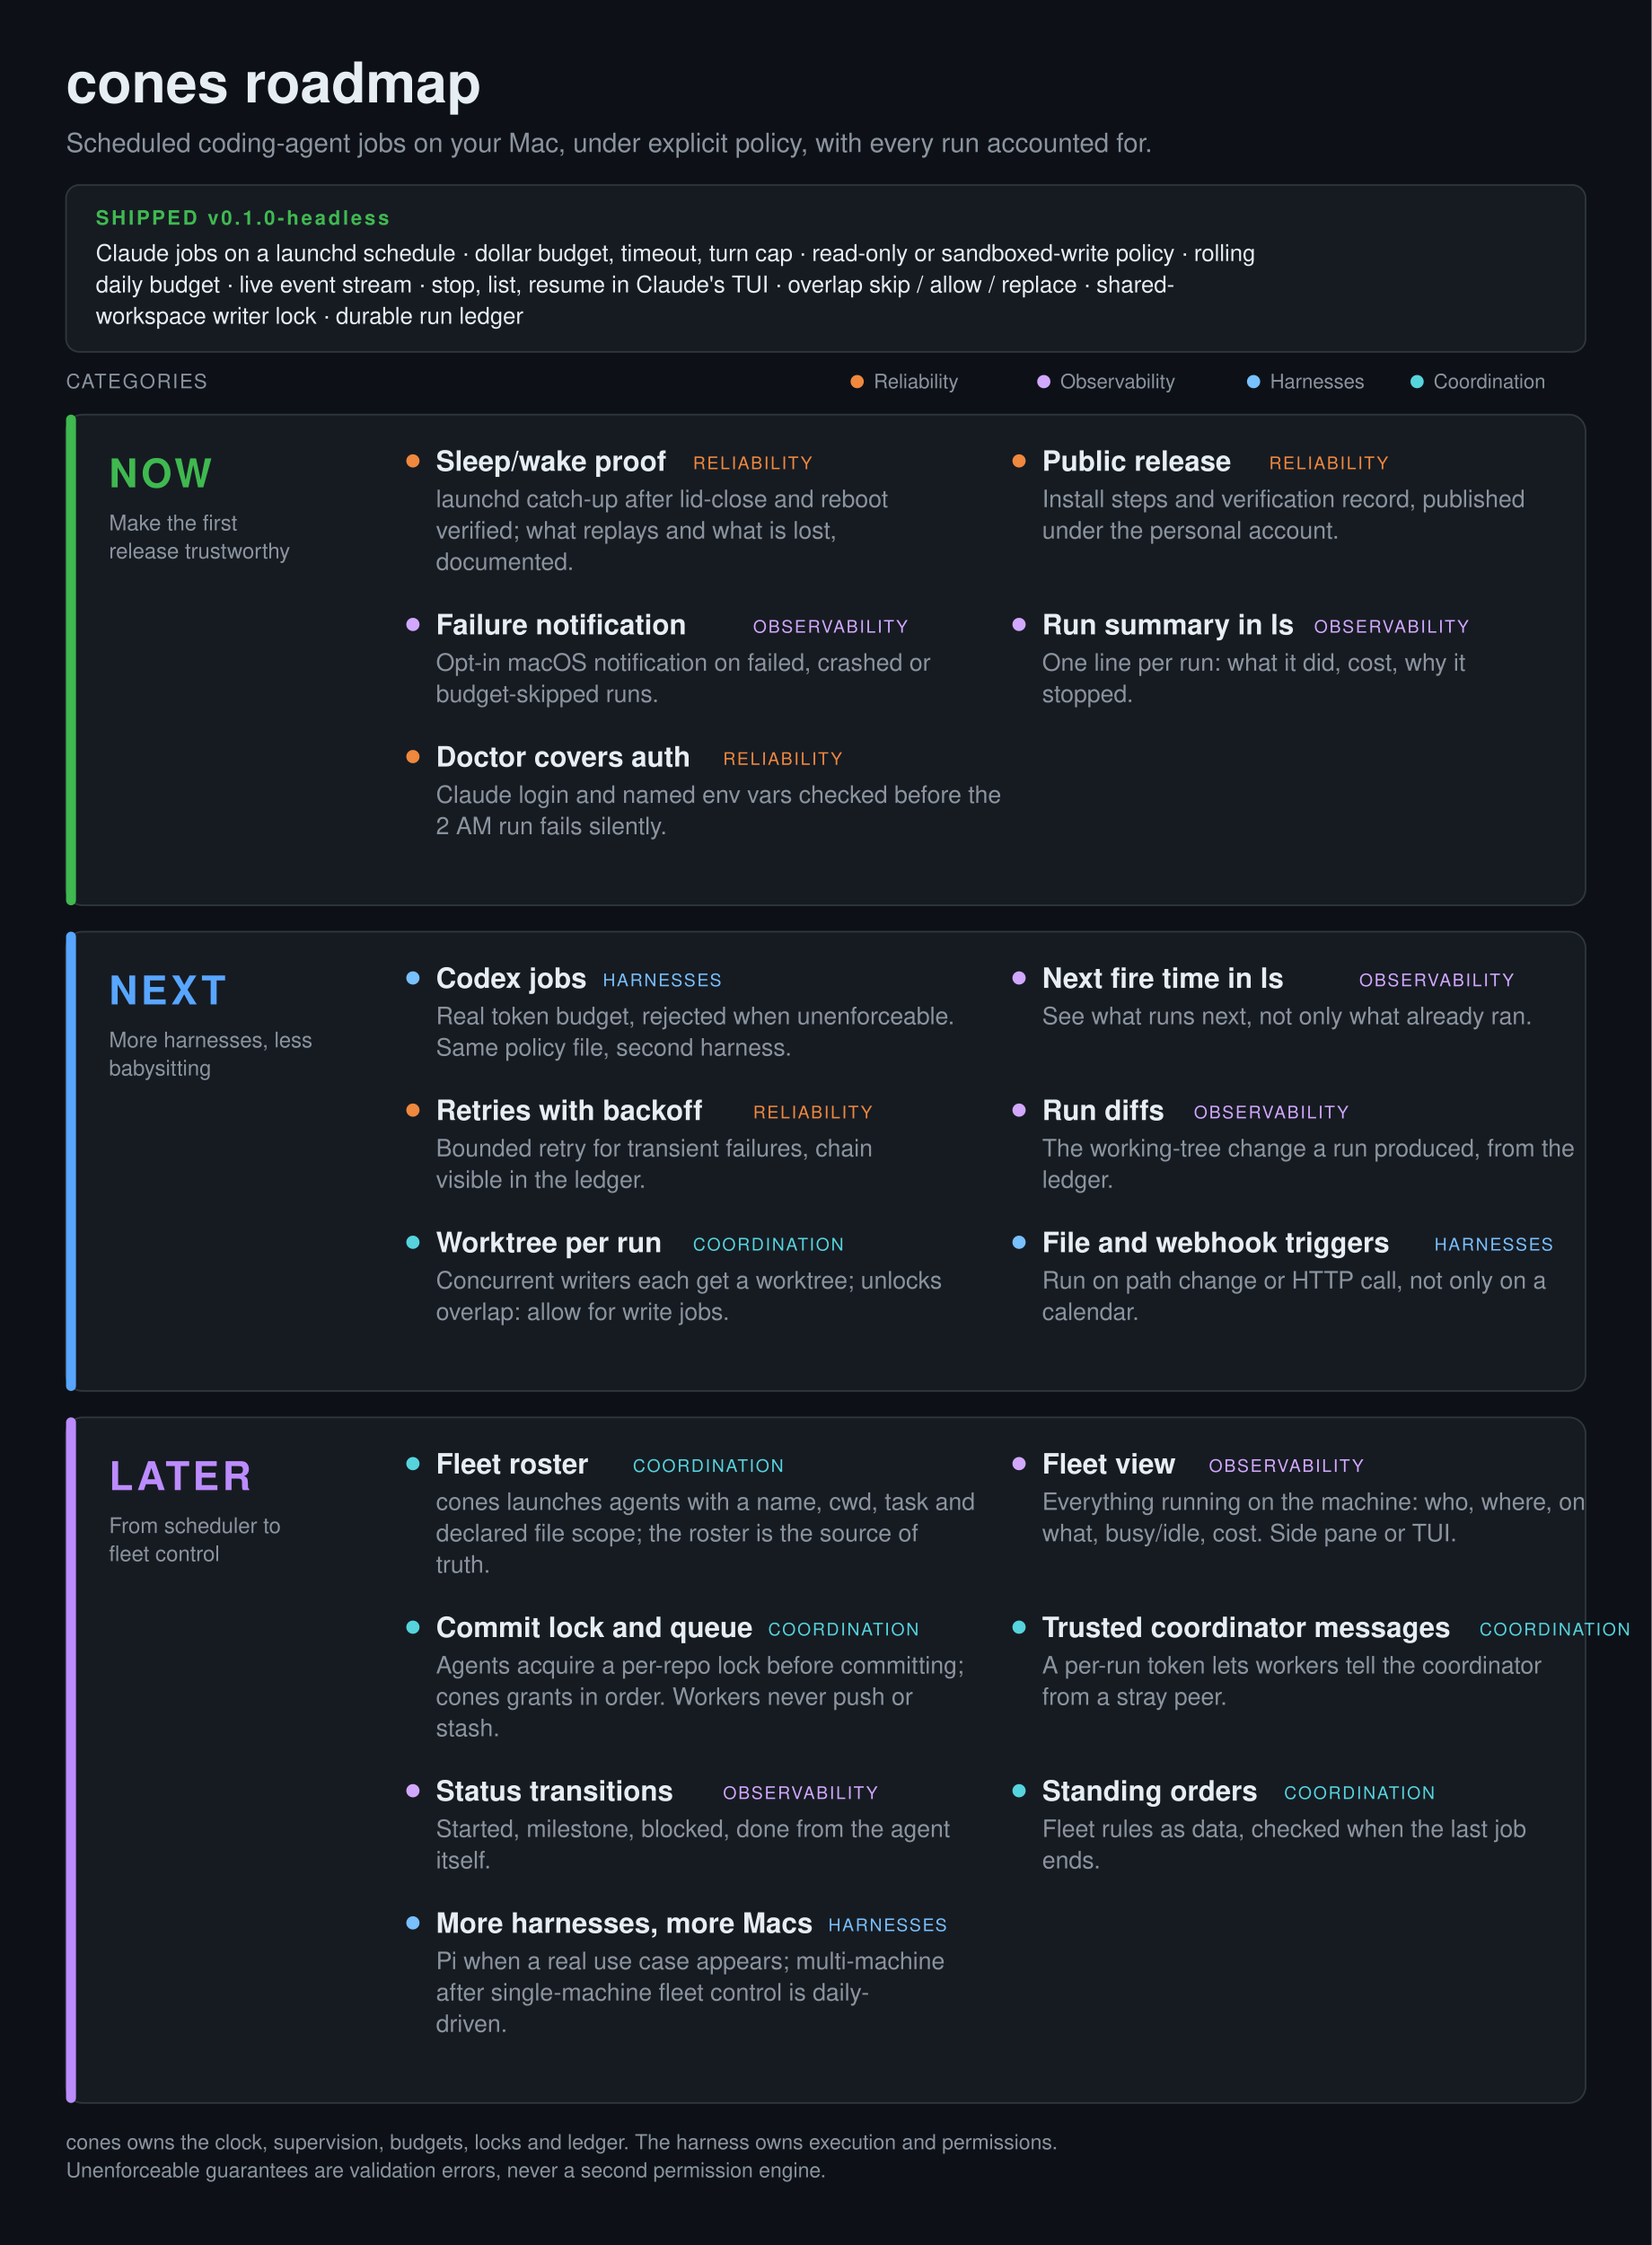
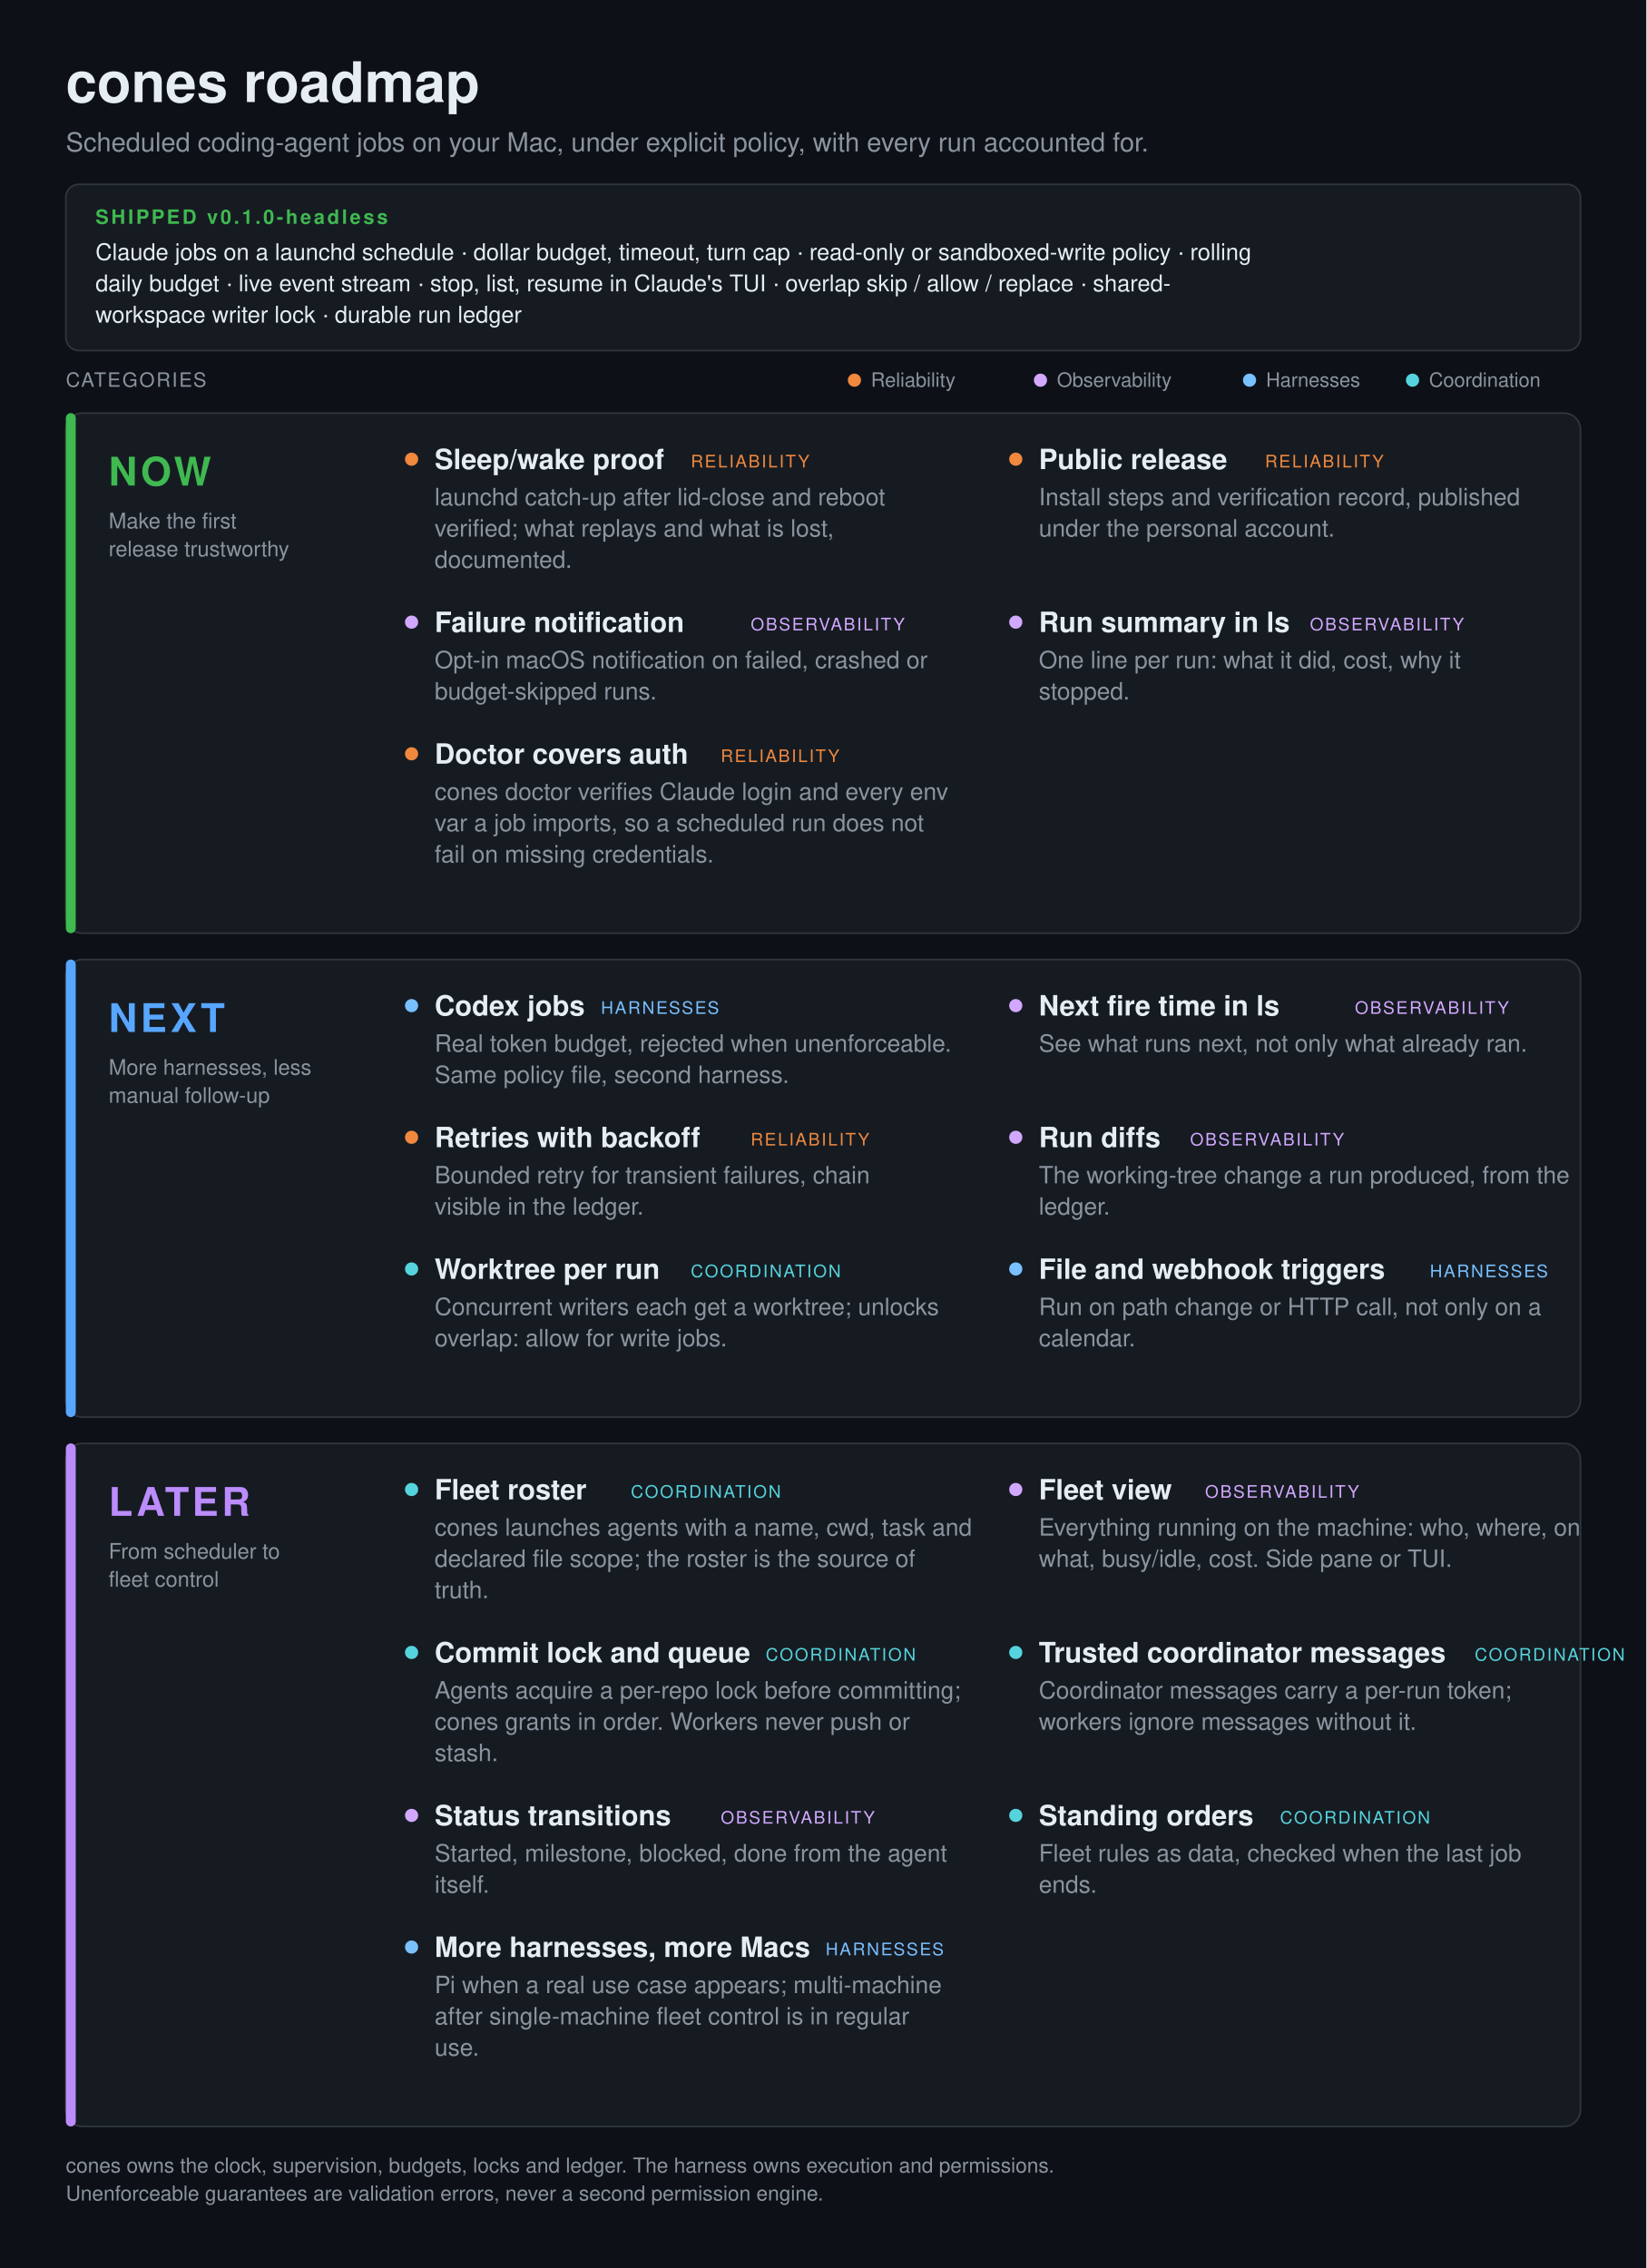
- <svg xmlns="http://www.w3.org/2000/svg" width="1000" height="1359" viewBox="0 0 1000 1359" font-family="-apple-system,BlinkMacSystemFont,Segoe UI,Helvetica,Arial,sans-serif">
-   <rect width="1000" height="1359" fill="#0d1117" />
+ <svg xmlns="http://www.w3.org/2000/svg" width="1000" height="1378" viewBox="0 0 1000 1378" font-family="-apple-system,BlinkMacSystemFont,Segoe UI,Helvetica,Arial,sans-serif">
+   <rect width="1000" height="1378" fill="#0d1117" />
  <text x="40" y="62" font-size="34" fill="#e6edf3" font-weight="700">cones roadmap</text>
  <text x="40" y="92" font-size="16" fill="#8b949e">Scheduled coding-agent jobs on your Mac, under explicit policy, with every run accounted for.</text>
  <rect x="40" y="112" width="920" height="101" rx="8" fill="#161b22" stroke="#30363d" />
  <text x="58" y="136" font-size="12" fill="#3fb950" font-weight="700" letter-spacing="1.5">SHIPPED  v0.1.0-headless</text>
  <text x="58" y="158" font-size="14" fill="#e6edf3">Claude jobs on a launchd schedule · dollar budget, timeout, turn cap · read-only or sandboxed-write policy · rolling</text>
  <text x="58" y="177" font-size="14" fill="#e6edf3">daily budget · live event stream · stop, list, resume in Claude's TUI · overlap skip / allow / replace · shared-</text>
  <text x="58" y="196" font-size="14" fill="#e6edf3">workspace writer lock · durable run ledger</text>
  <circle cx="858" cy="231" r="4" fill="#56d4dd" />
  <text x="868" y="235" font-size="12" fill="#8b949e">Coordination</text>
  <circle cx="759" cy="231" r="4" fill="#79c0ff" />
  <text x="769" y="235" font-size="12" fill="#8b949e">Harnesses</text>
  <circle cx="632" cy="231" r="4" fill="#d2a8ff" />
  <text x="642" y="235" font-size="12" fill="#8b949e">Observability</text>
  <circle cx="519" cy="231" r="4" fill="#f0883e" />
  <text x="529" y="235" font-size="12" fill="#8b949e">Reliability</text>
  <text x="40" y="235" font-size="12" fill="#8b949e" letter-spacing="1">CATEGORIES</text>
-   <rect x="40" y="251" width="920" height="297" rx="10" fill="#161b22" stroke="#30363d" />
-   <rect x="40" y="251" width="6" height="297" rx="3" fill="#3fb950" />
+   <rect x="40" y="251" width="920" height="316" rx="10" fill="#161b22" stroke="#30363d" />
+   <rect x="40" y="251" width="6" height="316" rx="3" fill="#3fb950" />
  <text x="66" y="295" font-size="24" fill="#3fb950" font-weight="800" letter-spacing="2">NOW</text>
  <text x="66" y="321" font-size="13" fill="#8b949e">Make the first</text>
  <text x="66" y="338" font-size="13" fill="#8b949e">release trustworthy</text>
  <circle cx="250" cy="279" r="4" fill="#f0883e" />
  <text x="264" y="285" font-size="17" fill="#e6edf3" font-weight="700">Sleep/wake proof</text>
  <text x="419.6" y="284" font-size="10.5" fill="#f0883e" letter-spacing="1">RELIABILITY</text>
  <text x="264" y="307" font-size="14.5" fill="#8b949e">launchd catch-up after lid-close and reboot</text>
  <text x="264" y="326" font-size="14.5" fill="#8b949e">verified; what replays and what is lost,</text>
  <text x="264" y="345" font-size="14.5" fill="#8b949e">documented.</text>
  <circle cx="617" cy="279" r="4" fill="#f0883e" />
  <text x="631" y="285" font-size="17" fill="#e6edf3" font-weight="700">Public release</text>
  <text x="768.4" y="284" font-size="10.5" fill="#f0883e" letter-spacing="1">RELIABILITY</text>
  <text x="631" y="307" font-size="14.5" fill="#8b949e">Install steps and verification record, published</text>
  <text x="631" y="326" font-size="14.5" fill="#8b949e">under the personal account.</text>
  <circle cx="250" cy="378" r="4" fill="#d2a8ff" />
  <text x="264" y="384" font-size="17" fill="#e6edf3" font-weight="700">Failure notification</text>
  <text x="456.0" y="383" font-size="10.5" fill="#d2a8ff" letter-spacing="1">OBSERVABILITY</text>
  <text x="264" y="406" font-size="14.5" fill="#8b949e">Opt-in macOS notification on failed, crashed or</text>
  <text x="264" y="425" font-size="14.5" fill="#8b949e">budget-skipped runs.</text>
  <circle cx="617" cy="378" r="4" fill="#d2a8ff" />
  <text x="631" y="384" font-size="17" fill="#e6edf3" font-weight="700">Run summary in ls</text>
  <text x="795.7" y="383" font-size="10.5" fill="#d2a8ff" letter-spacing="1">OBSERVABILITY</text>
  <text x="631" y="406" font-size="14.5" fill="#8b949e">One line per run: what it did, cost, why it</text>
  <text x="631" y="425" font-size="14.5" fill="#8b949e">stopped.</text>
  <circle cx="250" cy="458" r="4" fill="#f0883e" />
  <text x="264" y="464" font-size="17" fill="#e6edf3" font-weight="700">Doctor covers auth</text>
  <text x="437.8" y="463" font-size="10.5" fill="#f0883e" letter-spacing="1">RELIABILITY</text>
-   <text x="264" y="486" font-size="14.5" fill="#8b949e">Claude login and named env vars checked before the</text>
-   <text x="264" y="505" font-size="14.5" fill="#8b949e">2 AM run fails silently.</text>
-   <rect x="40" y="564" width="920" height="278" rx="10" fill="#161b22" stroke="#30363d" />
-   <rect x="40" y="564" width="6" height="278" rx="3" fill="#58a6ff" />
-   <text x="66" y="608" font-size="24" fill="#58a6ff" font-weight="800" letter-spacing="2">NEXT</text>
-   <text x="66" y="634" font-size="13" fill="#8b949e">More harnesses, less</text>
-   <text x="66" y="651" font-size="13" fill="#8b949e">babysitting</text>
-   <circle cx="250" cy="592" r="4" fill="#79c0ff" />
-   <text x="264" y="598" font-size="17" fill="#e6edf3" font-weight="700">Codex jobs</text>
-   <text x="365.0" y="597" font-size="10.5" fill="#79c0ff" letter-spacing="1">HARNESSES</text>
-   <text x="264" y="620" font-size="14.5" fill="#8b949e">Real token budget, rejected when unenforceable.</text>
-   <text x="264" y="639" font-size="14.5" fill="#8b949e">Same policy file, second harness.</text>
-   <circle cx="617" cy="592" r="4" fill="#d2a8ff" />
-   <text x="631" y="598" font-size="17" fill="#e6edf3" font-weight="700">Next fire time in ls</text>
-   <text x="823.0" y="597" font-size="10.5" fill="#d2a8ff" letter-spacing="1">OBSERVABILITY</text>
-   <text x="631" y="620" font-size="14.5" fill="#8b949e">See what runs next, not only what already ran.</text>
-   <circle cx="250" cy="672" r="4" fill="#f0883e" />
-   <text x="264" y="678" font-size="17" fill="#e6edf3" font-weight="700">Retries with backoff</text>
-   <text x="456.0" y="677" font-size="10.5" fill="#f0883e" letter-spacing="1">RELIABILITY</text>
-   <text x="264" y="700" font-size="14.5" fill="#8b949e">Bounded retry for transient failures, chain</text>
-   <text x="264" y="719" font-size="14.5" fill="#8b949e">visible in the ledger.</text>
-   <circle cx="617" cy="672" r="4" fill="#d2a8ff" />
-   <text x="631" y="678" font-size="17" fill="#e6edf3" font-weight="700">Run diffs</text>
-   <text x="722.9" y="677" font-size="10.5" fill="#d2a8ff" letter-spacing="1">OBSERVABILITY</text>
-   <text x="631" y="700" font-size="14.5" fill="#8b949e">The working-tree change a run produced, from the</text>
-   <text x="631" y="719" font-size="14.5" fill="#8b949e">ledger.</text>
-   <circle cx="250" cy="752" r="4" fill="#56d4dd" />
-   <text x="264" y="758" font-size="17" fill="#e6edf3" font-weight="700">Worktree per run</text>
-   <text x="419.6" y="757" font-size="10.5" fill="#56d4dd" letter-spacing="1">COORDINATION</text>
-   <text x="264" y="780" font-size="14.5" fill="#8b949e">Concurrent writers each get a worktree; unlocks</text>
-   <text x="264" y="799" font-size="14.5" fill="#8b949e">overlap: allow for write jobs.</text>
-   <circle cx="617" cy="752" r="4" fill="#79c0ff" />
-   <text x="631" y="758" font-size="17" fill="#e6edf3" font-weight="700">File and webhook triggers</text>
-   <text x="868.5" y="757" font-size="10.5" fill="#79c0ff" letter-spacing="1">HARNESSES</text>
-   <text x="631" y="780" font-size="14.5" fill="#8b949e">Run on path change or HTTP call, not only on a</text>
-   <text x="631" y="799" font-size="14.5" fill="#8b949e">calendar.</text>
-   <rect x="40" y="858" width="920" height="415" rx="10" fill="#161b22" stroke="#30363d" />
-   <rect x="40" y="858" width="6" height="415" rx="3" fill="#bc8cff" />
-   <text x="66" y="902" font-size="24" fill="#bc8cff" font-weight="800" letter-spacing="2">LATER</text>
-   <text x="66" y="928" font-size="13" fill="#8b949e">From scheduler to</text>
-   <text x="66" y="945" font-size="13" fill="#8b949e">fleet control</text>
-   <circle cx="250" cy="886" r="4" fill="#56d4dd" />
-   <text x="264" y="892" font-size="17" fill="#e6edf3" font-weight="700">Fleet roster</text>
-   <text x="383.2" y="891" font-size="10.5" fill="#56d4dd" letter-spacing="1">COORDINATION</text>
-   <text x="264" y="914" font-size="14.5" fill="#8b949e">cones launches agents with a name, cwd, task and</text>
-   <text x="264" y="933" font-size="14.5" fill="#8b949e">declared file scope; the roster is the source of</text>
-   <text x="264" y="952" font-size="14.5" fill="#8b949e">truth.</text>
-   <circle cx="617" cy="886" r="4" fill="#d2a8ff" />
-   <text x="631" y="892" font-size="17" fill="#e6edf3" font-weight="700">Fleet view</text>
-   <text x="732.0" y="891" font-size="10.5" fill="#d2a8ff" letter-spacing="1">OBSERVABILITY</text>
-   <text x="631" y="914" font-size="14.5" fill="#8b949e">Everything running on the machine: who, where, on</text>
-   <text x="631" y="933" font-size="14.5" fill="#8b949e">what, busy/idle, cost. Side pane or TUI.</text>
-   <circle cx="250" cy="985" r="4" fill="#56d4dd" />
-   <text x="264" y="991" font-size="17" fill="#e6edf3" font-weight="700">Commit lock and queue</text>
-   <text x="465.1" y="990" font-size="10.5" fill="#56d4dd" letter-spacing="1">COORDINATION</text>
-   <text x="264" y="1013" font-size="14.5" fill="#8b949e">Agents acquire a per-repo lock before committing;</text>
-   <text x="264" y="1032" font-size="14.5" fill="#8b949e">cones grants in order. Workers never push or</text>
-   <text x="264" y="1051" font-size="14.5" fill="#8b949e">stash.</text>
-   <circle cx="617" cy="985" r="4" fill="#56d4dd" />
-   <text x="631" y="991" font-size="17" fill="#e6edf3" font-weight="700">Trusted coordinator messages</text>
-   <text x="895.8" y="990" font-size="10.5" fill="#56d4dd" letter-spacing="1">COORDINATION</text>
-   <text x="631" y="1013" font-size="14.5" fill="#8b949e">A per-run token lets workers tell the coordinator</text>
-   <text x="631" y="1032" font-size="14.5" fill="#8b949e">from a stray peer.</text>
-   <circle cx="250" cy="1084" r="4" fill="#d2a8ff" />
-   <text x="264" y="1090" font-size="17" fill="#e6edf3" font-weight="700">Status transitions</text>
-   <text x="437.8" y="1089" font-size="10.5" fill="#d2a8ff" letter-spacing="1">OBSERVABILITY</text>
-   <text x="264" y="1112" font-size="14.5" fill="#8b949e">Started, milestone, blocked, done from the agent</text>
-   <text x="264" y="1131" font-size="14.5" fill="#8b949e">itself.</text>
-   <circle cx="617" cy="1084" r="4" fill="#56d4dd" />
-   <text x="631" y="1090" font-size="17" fill="#e6edf3" font-weight="700">Standing orders</text>
-   <text x="777.5" y="1089" font-size="10.5" fill="#56d4dd" letter-spacing="1">COORDINATION</text>
-   <text x="631" y="1112" font-size="14.5" fill="#8b949e">Fleet rules as data, checked when the last job</text>
-   <text x="631" y="1131" font-size="14.5" fill="#8b949e">ends.</text>
-   <circle cx="250" cy="1164" r="4" fill="#79c0ff" />
-   <text x="264" y="1170" font-size="17" fill="#e6edf3" font-weight="700">More harnesses, more Macs</text>
-   <text x="501.5" y="1169" font-size="10.5" fill="#79c0ff" letter-spacing="1">HARNESSES</text>
-   <text x="264" y="1192" font-size="14.5" fill="#8b949e">Pi when a real use case appears; multi-machine</text>
-   <text x="264" y="1211" font-size="14.5" fill="#8b949e">after single-machine fleet control is daily-</text>
-   <text x="264" y="1230" font-size="14.5" fill="#8b949e">driven.</text>
-   <text x="40" y="1301" font-size="12.5" fill="#8b949e">cones owns the clock, supervision, budgets, locks and ledger. The harness owns execution and permissions.</text>
-   <text x="40" y="1318" font-size="12.5" fill="#8b949e">Unenforceable guarantees are validation errors, never a second permission engine.</text>
+   <text x="264" y="486" font-size="14.5" fill="#8b949e">cones doctor verifies Claude login and every env</text>
+   <text x="264" y="505" font-size="14.5" fill="#8b949e">var a job imports, so a scheduled run does not</text>
+   <text x="264" y="524" font-size="14.5" fill="#8b949e">fail on missing credentials.</text>
+   <rect x="40" y="583" width="920" height="278" rx="10" fill="#161b22" stroke="#30363d" />
+   <rect x="40" y="583" width="6" height="278" rx="3" fill="#58a6ff" />
+   <text x="66" y="627" font-size="24" fill="#58a6ff" font-weight="800" letter-spacing="2">NEXT</text>
+   <text x="66" y="653" font-size="13" fill="#8b949e">More harnesses, less</text>
+   <text x="66" y="670" font-size="13" fill="#8b949e">manual follow-up</text>
+   <circle cx="250" cy="611" r="4" fill="#79c0ff" />
+   <text x="264" y="617" font-size="17" fill="#e6edf3" font-weight="700">Codex jobs</text>
+   <text x="365.0" y="616" font-size="10.5" fill="#79c0ff" letter-spacing="1">HARNESSES</text>
+   <text x="264" y="639" font-size="14.5" fill="#8b949e">Real token budget, rejected when unenforceable.</text>
+   <text x="264" y="658" font-size="14.5" fill="#8b949e">Same policy file, second harness.</text>
+   <circle cx="617" cy="611" r="4" fill="#d2a8ff" />
+   <text x="631" y="617" font-size="17" fill="#e6edf3" font-weight="700">Next fire time in ls</text>
+   <text x="823.0" y="616" font-size="10.5" fill="#d2a8ff" letter-spacing="1">OBSERVABILITY</text>
+   <text x="631" y="639" font-size="14.5" fill="#8b949e">See what runs next, not only what already ran.</text>
+   <circle cx="250" cy="691" r="4" fill="#f0883e" />
+   <text x="264" y="697" font-size="17" fill="#e6edf3" font-weight="700">Retries with backoff</text>
+   <text x="456.0" y="696" font-size="10.5" fill="#f0883e" letter-spacing="1">RELIABILITY</text>
+   <text x="264" y="719" font-size="14.5" fill="#8b949e">Bounded retry for transient failures, chain</text>
+   <text x="264" y="738" font-size="14.5" fill="#8b949e">visible in the ledger.</text>
+   <circle cx="617" cy="691" r="4" fill="#d2a8ff" />
+   <text x="631" y="697" font-size="17" fill="#e6edf3" font-weight="700">Run diffs</text>
+   <text x="722.9" y="696" font-size="10.5" fill="#d2a8ff" letter-spacing="1">OBSERVABILITY</text>
+   <text x="631" y="719" font-size="14.5" fill="#8b949e">The working-tree change a run produced, from the</text>
+   <text x="631" y="738" font-size="14.5" fill="#8b949e">ledger.</text>
+   <circle cx="250" cy="771" r="4" fill="#56d4dd" />
+   <text x="264" y="777" font-size="17" fill="#e6edf3" font-weight="700">Worktree per run</text>
+   <text x="419.6" y="776" font-size="10.5" fill="#56d4dd" letter-spacing="1">COORDINATION</text>
+   <text x="264" y="799" font-size="14.5" fill="#8b949e">Concurrent writers each get a worktree; unlocks</text>
+   <text x="264" y="818" font-size="14.5" fill="#8b949e">overlap: allow for write jobs.</text>
+   <circle cx="617" cy="771" r="4" fill="#79c0ff" />
+   <text x="631" y="777" font-size="17" fill="#e6edf3" font-weight="700">File and webhook triggers</text>
+   <text x="868.5" y="776" font-size="10.5" fill="#79c0ff" letter-spacing="1">HARNESSES</text>
+   <text x="631" y="799" font-size="14.5" fill="#8b949e">Run on path change or HTTP call, not only on a</text>
+   <text x="631" y="818" font-size="14.5" fill="#8b949e">calendar.</text>
+   <rect x="40" y="877" width="920" height="415" rx="10" fill="#161b22" stroke="#30363d" />
+   <rect x="40" y="877" width="6" height="415" rx="3" fill="#bc8cff" />
+   <text x="66" y="921" font-size="24" fill="#bc8cff" font-weight="800" letter-spacing="2">LATER</text>
+   <text x="66" y="947" font-size="13" fill="#8b949e">From scheduler to</text>
+   <text x="66" y="964" font-size="13" fill="#8b949e">fleet control</text>
+   <circle cx="250" cy="905" r="4" fill="#56d4dd" />
+   <text x="264" y="911" font-size="17" fill="#e6edf3" font-weight="700">Fleet roster</text>
+   <text x="383.2" y="910" font-size="10.5" fill="#56d4dd" letter-spacing="1">COORDINATION</text>
+   <text x="264" y="933" font-size="14.5" fill="#8b949e">cones launches agents with a name, cwd, task and</text>
+   <text x="264" y="952" font-size="14.5" fill="#8b949e">declared file scope; the roster is the source of</text>
+   <text x="264" y="971" font-size="14.5" fill="#8b949e">truth.</text>
+   <circle cx="617" cy="905" r="4" fill="#d2a8ff" />
+   <text x="631" y="911" font-size="17" fill="#e6edf3" font-weight="700">Fleet view</text>
+   <text x="732.0" y="910" font-size="10.5" fill="#d2a8ff" letter-spacing="1">OBSERVABILITY</text>
+   <text x="631" y="933" font-size="14.5" fill="#8b949e">Everything running on the machine: who, where, on</text>
+   <text x="631" y="952" font-size="14.5" fill="#8b949e">what, busy/idle, cost. Side pane or TUI.</text>
+   <circle cx="250" cy="1004" r="4" fill="#56d4dd" />
+   <text x="264" y="1010" font-size="17" fill="#e6edf3" font-weight="700">Commit lock and queue</text>
+   <text x="465.1" y="1009" font-size="10.5" fill="#56d4dd" letter-spacing="1">COORDINATION</text>
+   <text x="264" y="1032" font-size="14.5" fill="#8b949e">Agents acquire a per-repo lock before committing;</text>
+   <text x="264" y="1051" font-size="14.5" fill="#8b949e">cones grants in order. Workers never push or</text>
+   <text x="264" y="1070" font-size="14.5" fill="#8b949e">stash.</text>
+   <circle cx="617" cy="1004" r="4" fill="#56d4dd" />
+   <text x="631" y="1010" font-size="17" fill="#e6edf3" font-weight="700">Trusted coordinator messages</text>
+   <text x="895.8" y="1009" font-size="10.5" fill="#56d4dd" letter-spacing="1">COORDINATION</text>
+   <text x="631" y="1032" font-size="14.5" fill="#8b949e">Coordinator messages carry a per-run token;</text>
+   <text x="631" y="1051" font-size="14.5" fill="#8b949e">workers ignore messages without it.</text>
+   <circle cx="250" cy="1103" r="4" fill="#d2a8ff" />
+   <text x="264" y="1109" font-size="17" fill="#e6edf3" font-weight="700">Status transitions</text>
+   <text x="437.8" y="1108" font-size="10.5" fill="#d2a8ff" letter-spacing="1">OBSERVABILITY</text>
+   <text x="264" y="1131" font-size="14.5" fill="#8b949e">Started, milestone, blocked, done from the agent</text>
+   <text x="264" y="1150" font-size="14.5" fill="#8b949e">itself.</text>
+   <circle cx="617" cy="1103" r="4" fill="#56d4dd" />
+   <text x="631" y="1109" font-size="17" fill="#e6edf3" font-weight="700">Standing orders</text>
+   <text x="777.5" y="1108" font-size="10.5" fill="#56d4dd" letter-spacing="1">COORDINATION</text>
+   <text x="631" y="1131" font-size="14.5" fill="#8b949e">Fleet rules as data, checked when the last job</text>
+   <text x="631" y="1150" font-size="14.5" fill="#8b949e">ends.</text>
+   <circle cx="250" cy="1183" r="4" fill="#79c0ff" />
+   <text x="264" y="1189" font-size="17" fill="#e6edf3" font-weight="700">More harnesses, more Macs</text>
+   <text x="501.5" y="1188" font-size="10.5" fill="#79c0ff" letter-spacing="1">HARNESSES</text>
+   <text x="264" y="1211" font-size="14.5" fill="#8b949e">Pi when a real use case appears; multi-machine</text>
+   <text x="264" y="1230" font-size="14.5" fill="#8b949e">after single-machine fleet control is in regular</text>
+   <text x="264" y="1249" font-size="14.5" fill="#8b949e">use.</text>
+   <text x="40" y="1320" font-size="12.5" fill="#8b949e">cones owns the clock, supervision, budgets, locks and ledger. The harness owns execution and permissions.</text>
+   <text x="40" y="1337" font-size="12.5" fill="#8b949e">Unenforceable guarantees are validation errors, never a second permission engine.</text>
</svg>
